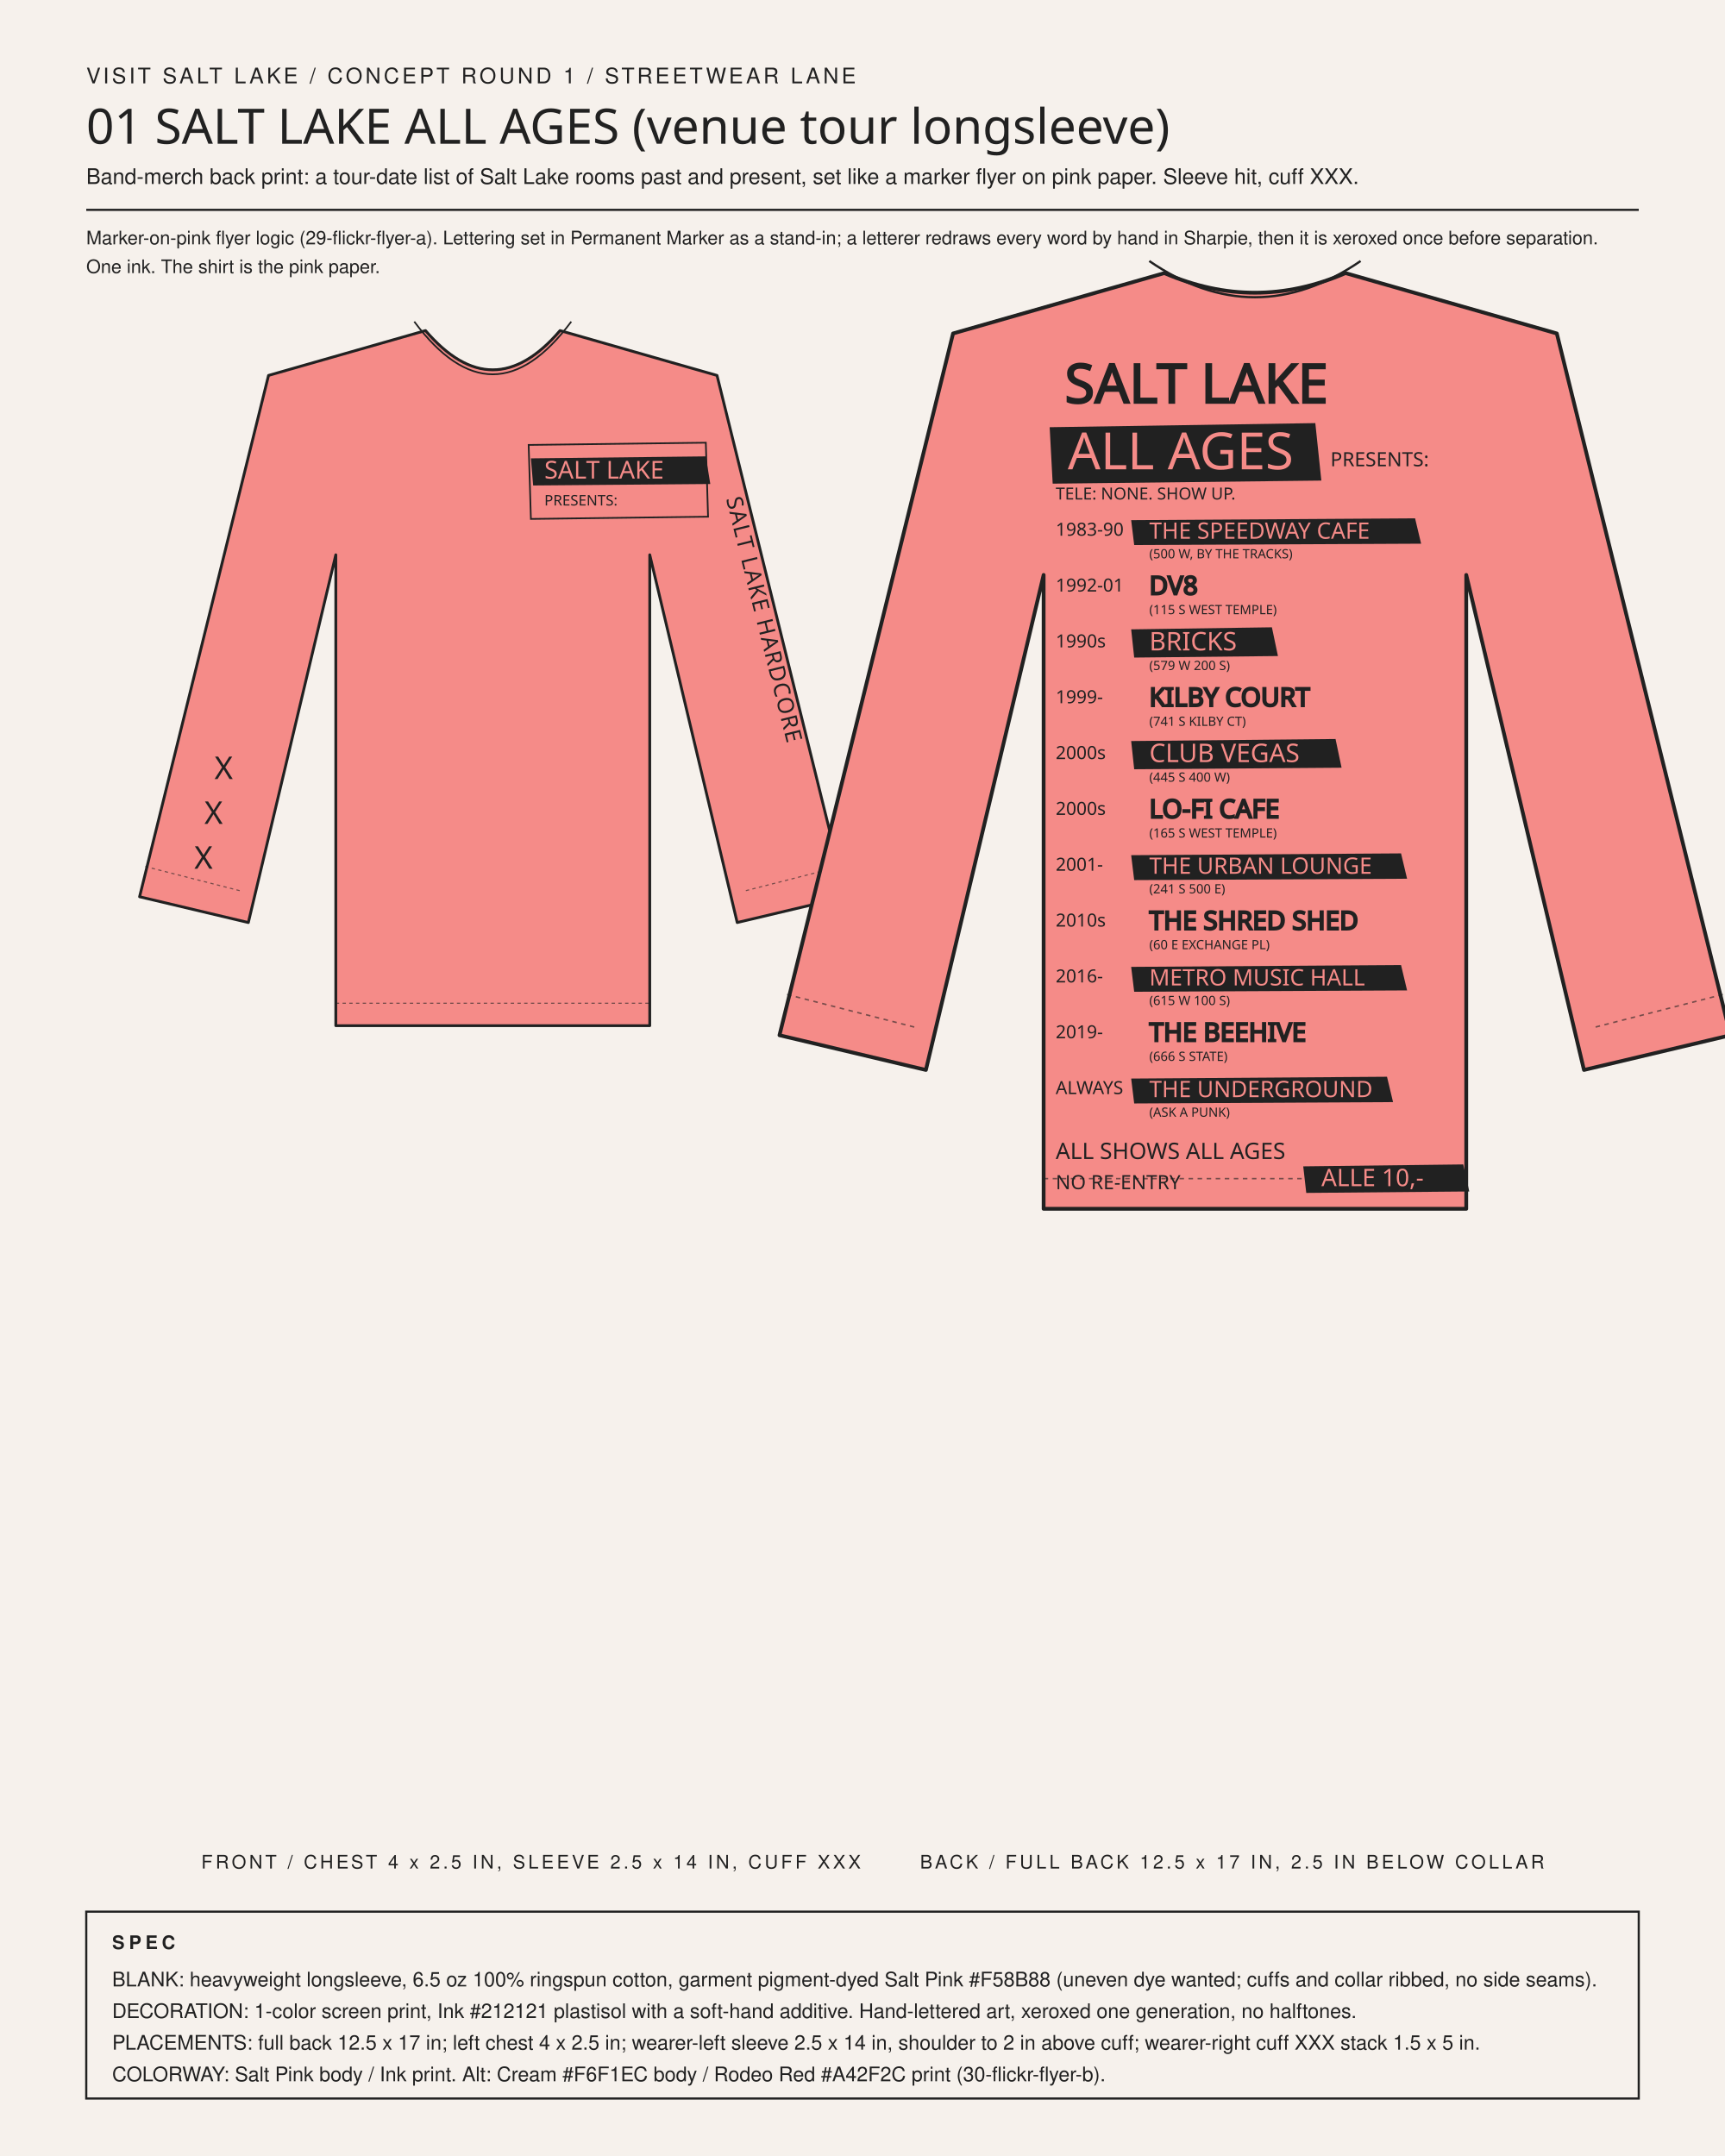
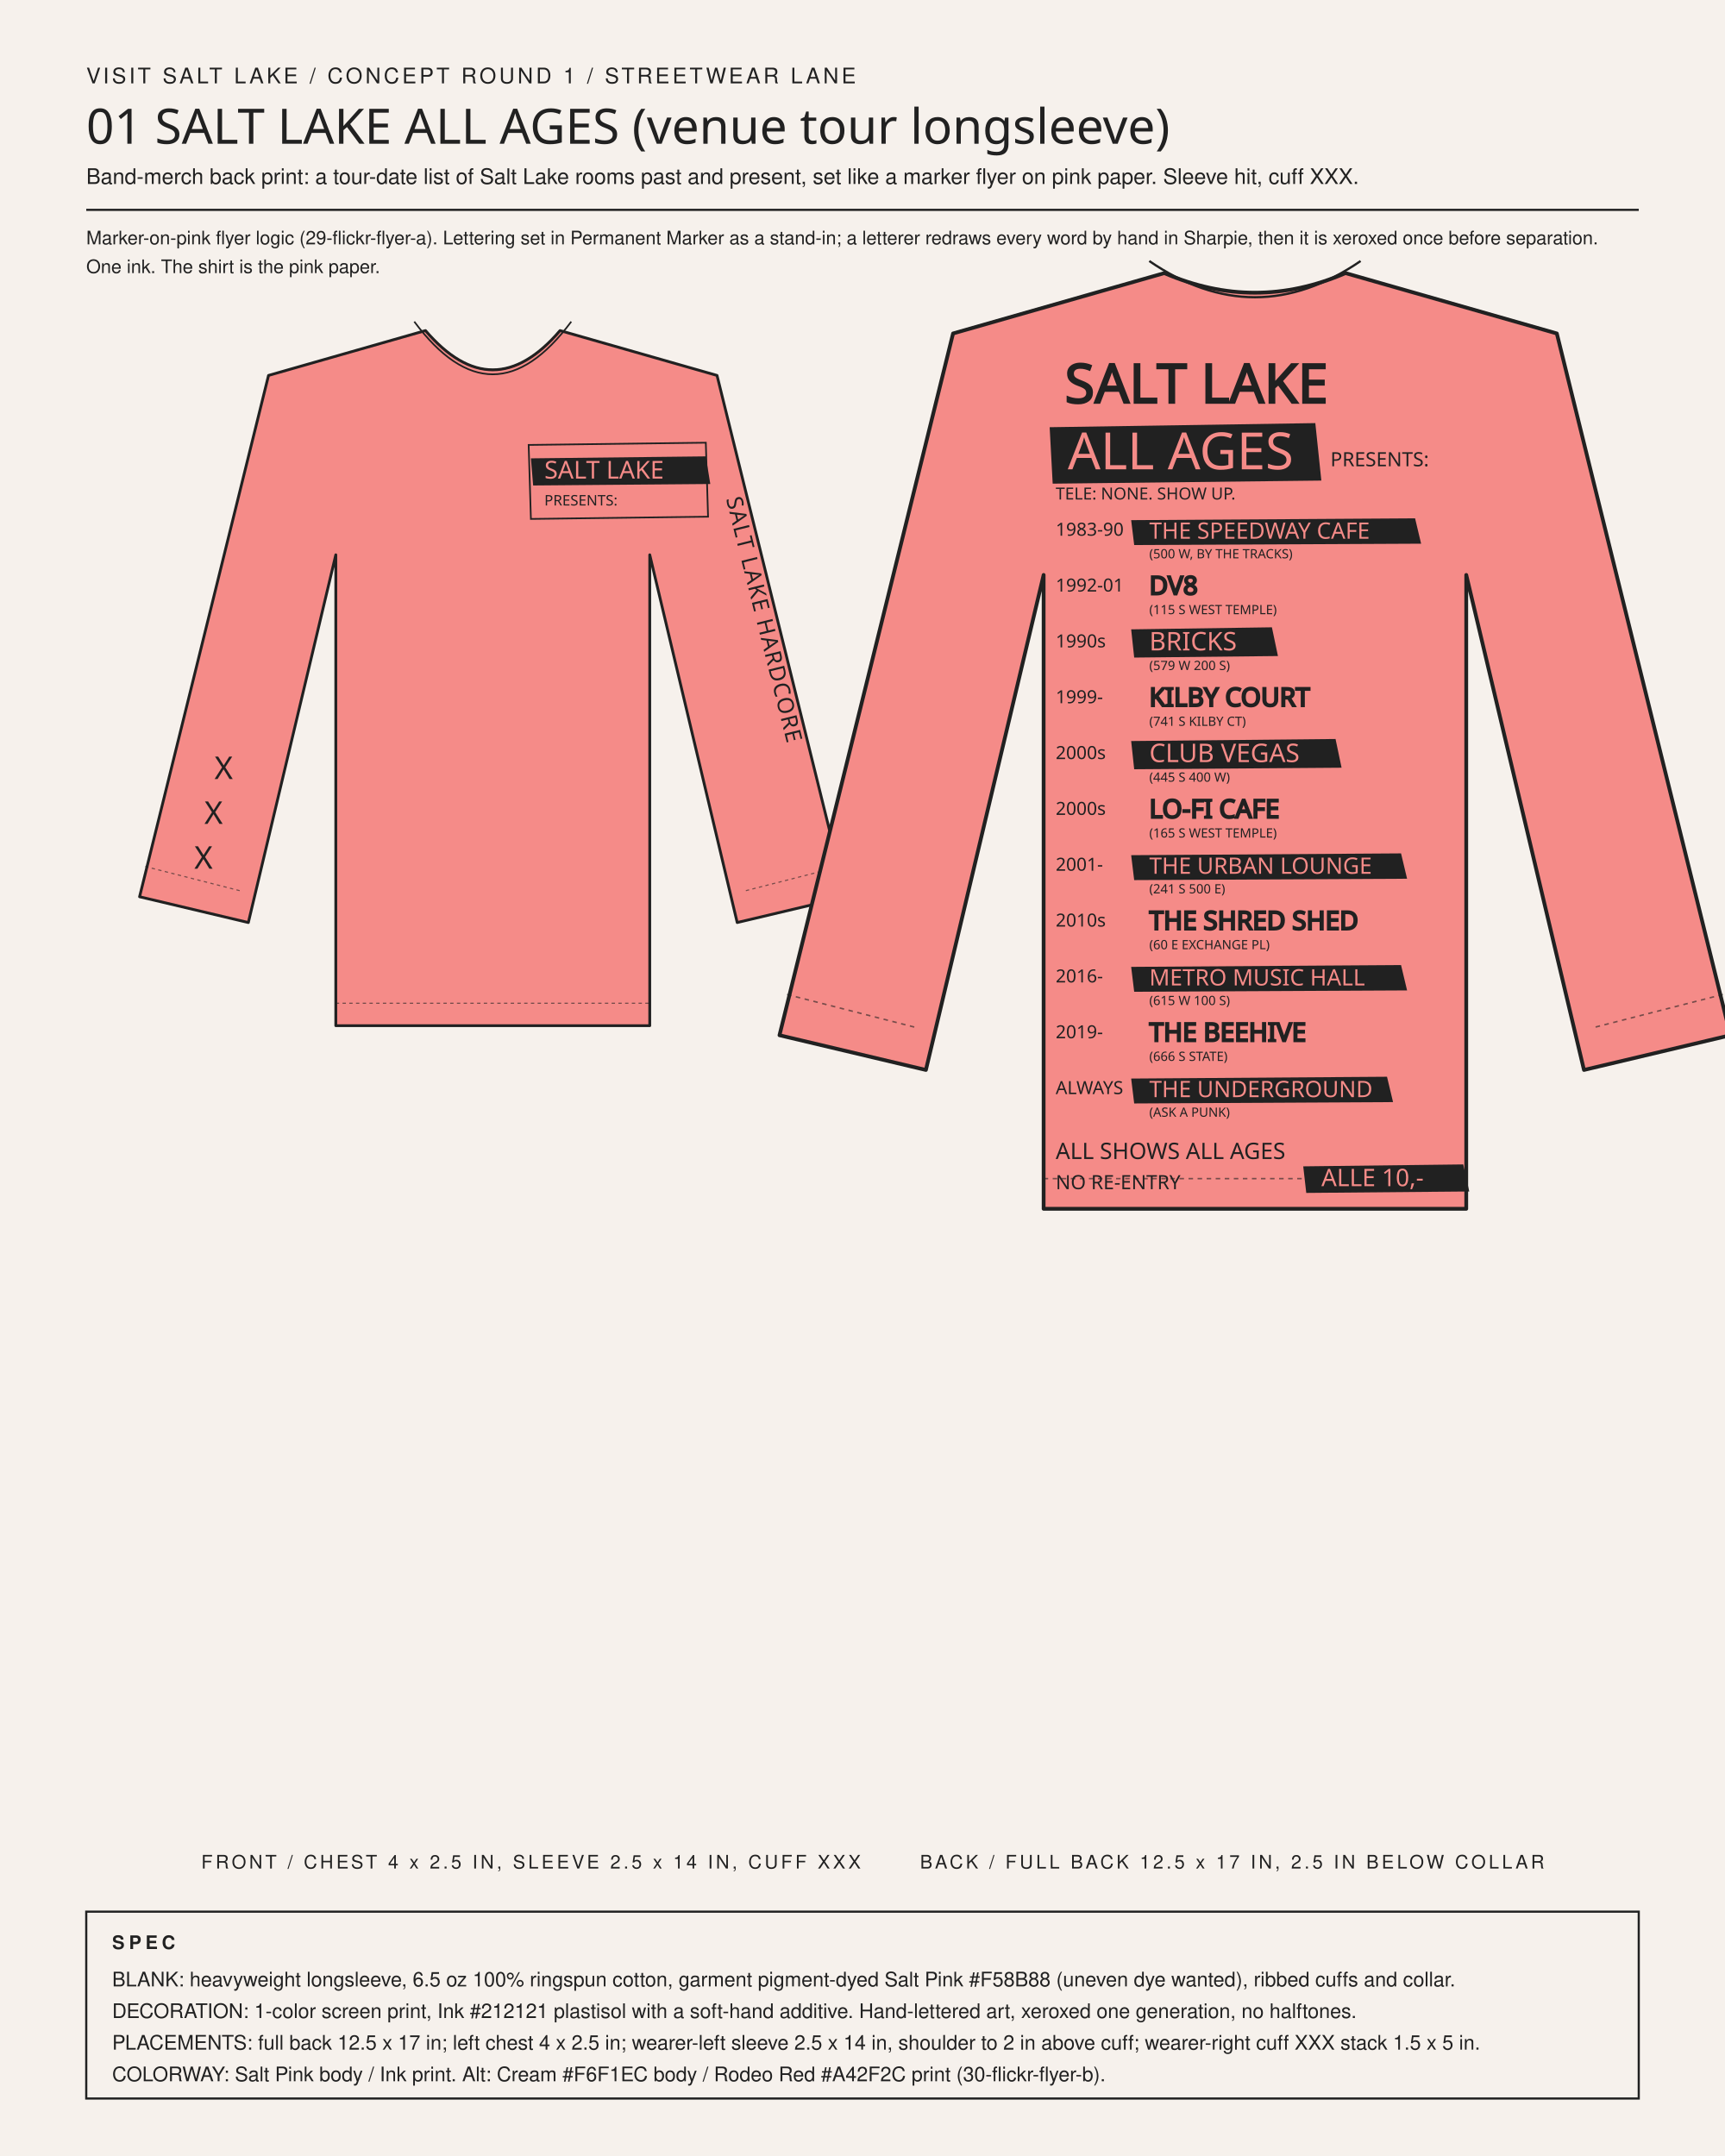
<svg xmlns="http://www.w3.org/2000/svg" viewBox="0 0 1200 1500" width="1200" height="1500">
  <rect width="1200" height="1500" fill="#F6F1EC" />
  <g id="header">
    <text x="60" y="58" font-family="'Helvetica Neue',Helvetica,Arial,sans-serif" font-size="15" font-weight="normal" fill="#212121" text-anchor="start" letter-spacing="2">VISIT SALT LAKE  /  CONCEPT ROUND 1  /  STREETWEAR LANE</text>
    <text x="60" y="100" font-family="Anton,Impact,'Arial Narrow',sans-serif" font-size="34" font-weight="normal" fill="#212121" text-anchor="start">01  SALT LAKE ALL AGES  (venue tour longsleeve)</text>
    <text x="60" y="128" font-family="'Helvetica Neue',Helvetica,Arial,sans-serif" font-size="15" font-weight="normal" fill="#212121" text-anchor="start">Band-merch back print: a tour-date list of Salt Lake rooms past and present, set like a marker flyer on pink paper. Sleeve hit, cuff XXX.</text>
    <line x1="60" y1="146" x2="1140" y2="146" stroke="#212121" stroke-width="1.5" />
  </g>
  <g transform="translate(140,230) scale(0.78)">
    <path d="M200 0 Q260 70 320 0 L460 40 L575 505 L478 528 L400 200 L400 620 L120 620 L120 200 L42 528 L-55 505 L60 40 Z" fill="#F58B88" stroke="#212121" stroke-width="2.5" stroke-linejoin="round" />
    <path d="M120 200 L42 528 M400 200 L478 528 M120 600 L400 600 M-50 478 L36 500 M570 478 L484 500 M60 40 L200 0 M320 0 L460 40" fill="none" stroke="#212121" stroke-width="1" stroke-dasharray="3 3" opacity=".6" />
    <path d="M200 0 Q260 70 320 0 M190 -8 Q260 86 330 -8" fill="none" stroke="#212121" stroke-width="1.5" />
    <g transform="translate(300,110)">
      <path d="M-6 3.96 L150 2.2 L154 26.84 L-4 28.16 Z" fill="#212121" />
      <text x="6" y="22" font-family="'Permanent Marker','Comic Sans MS',Impact,sans-serif" font-size="22" font-weight="normal" fill="#F58B88" text-anchor="start">SALT LAKE</text>
      <text x="6" y="46" font-family="'Permanent Marker','Comic Sans MS',Impact,sans-serif" font-size="13" font-weight="normal" fill="#212121" text-anchor="start">PRESENTS:</text>
      <path d="M-8 -8 L150 -10 L152 56 L-6 58 Z" fill="none" stroke="#212121" stroke-width="1.5" />
    </g>
    <g transform="translate(468,150) rotate(76)">
      <text x="0" y="0" font-family="'Permanent Marker','Comic Sans MS',Impact,sans-serif" font-size="20" font-weight="normal" fill="#212121" text-anchor="start" letter-spacing="1">SALT LAKE HARDCORE</text>
    </g>
    <text x="20" y="400" font-family="Anton,Impact,'Arial Narrow',sans-serif" font-size="28" font-weight="normal" fill="#212121" text-anchor="middle">X</text>
    <text x="11" y="440" font-family="Anton,Impact,'Arial Narrow',sans-serif" font-size="28" font-weight="normal" fill="#212121" text-anchor="middle">X</text>
    <text x="2" y="480" font-family="Anton,Impact,'Arial Narrow',sans-serif" font-size="28" font-weight="normal" fill="#212121" text-anchor="middle">X</text>
  </g>
  <text x="140" y="1300" font-family="'Helvetica Neue',Helvetica,Arial,sans-serif" font-size="13" font-weight="normal" fill="#212121" text-anchor="start" letter-spacing="2">FRONT  /  CHEST 4 x 2.5 IN, SLEEVE 2.5 x 14 IN, CUFF XXX</text>
  <g transform="translate(600,190) scale(1.05)">
    <path d="M200 0 Q260 26 320 0 L460 40 L575 505 L478 528 L400 200 L400 620 L120 620 L120 200 L42 528 L-55 505 L60 40 Z" fill="#F58B88" stroke="#212121" stroke-width="2.5" stroke-linejoin="round" />
    <path d="M120 200 L42 528 M400 200 L478 528 M120 600 L400 600 M-50 478 L36 500 M570 478 L484 500 M60 40 L200 0 M320 0 L460 40" fill="none" stroke="#212121" stroke-width="1" stroke-dasharray="3 3" opacity=".6" />
    <path d="M200 0 Q260 26 320 0 M190 -8 Q260 40 330 -8" fill="none" stroke="#212121" stroke-width="1.5" />
    <g transform="translate(128,52)">
      <text x="6" y="34" font-family="'Permanent Marker','Comic Sans MS',Impact,sans-serif" font-size="36" font-weight="normal" fill="#212121" text-anchor="start" stroke="#212121" stroke-width="1.2" paint-order="stroke">SALT LAKE</text>
      <path d="M-4 50.12 L172 47.4 L176 85.48 L-2 87.52 Z" fill="#212121" />
      <text x="8" y="78" font-family="'Permanent Marker','Comic Sans MS',Impact,sans-serif" font-size="34" font-weight="normal" fill="#F58B88" text-anchor="start">ALL AGES</text>
      <text x="182" y="76" font-family="'Permanent Marker','Comic Sans MS',Impact,sans-serif" font-size="13" font-weight="normal" fill="#212121" text-anchor="start">PRESENTS:</text>
      <text x="0" y="98" font-family="'Permanent Marker','Comic Sans MS',Impact,sans-serif" font-size="11" font-weight="normal" fill="#212121" text-anchor="start">TELE: NONE. SHOW UP.</text>
      <text x="0" y="122" font-family="'Permanent Marker','Comic Sans MS',Impact,sans-serif" font-size="12" font-weight="normal" fill="#212121" text-anchor="start">1983-90</text>
      <path d="M50 111.7 L238.1 110.5 L242.1 127.3 L52 128.2 Z" fill="#212121" />
      <text x="62" y="124" font-family="'Permanent Marker','Comic Sans MS',Impact,sans-serif" font-size="15" font-weight="normal" fill="#F58B88" text-anchor="start">THE SPEEDWAY CAFE</text>
      <text x="62" y="137" font-family="'Permanent Marker','Comic Sans MS',Impact,sans-serif" font-size="8.5" font-weight="normal" fill="#212121" text-anchor="start">(500 W, BY THE TRACKS)</text>
      <text x="0" y="159" font-family="'Permanent Marker','Comic Sans MS',Impact,sans-serif" font-size="12" font-weight="normal" fill="#212121" text-anchor="start">1992-01</text>
      <text x="62" y="161" font-family="'Permanent Marker','Comic Sans MS',Impact,sans-serif" font-size="17" font-weight="normal" fill="#212121" text-anchor="start" stroke="#212121" stroke-width="1.2" paint-order="stroke">DV8</text>
      <text x="62" y="174" font-family="'Permanent Marker','Comic Sans MS',Impact,sans-serif" font-size="8.5" font-weight="normal" fill="#212121" text-anchor="start">(115 S WEST TEMPLE)</text>
      <text x="0" y="196" font-family="'Permanent Marker','Comic Sans MS',Impact,sans-serif" font-size="12" font-weight="normal" fill="#212121" text-anchor="start">1990s</text>
      <path d="M50 184.06 L143.24 182.7 L147.24 201.74 L52 202.76 Z" fill="#212121" />
      <text x="62" y="198" font-family="'Permanent Marker','Comic Sans MS',Impact,sans-serif" font-size="17" font-weight="normal" fill="#F58B88" text-anchor="start">BRICKS</text>
      <text x="62" y="211" font-family="'Permanent Marker','Comic Sans MS',Impact,sans-serif" font-size="8.5" font-weight="normal" fill="#212121" text-anchor="start">(579 W 200 S)</text>
      <text x="0" y="233" font-family="'Permanent Marker','Comic Sans MS',Impact,sans-serif" font-size="12" font-weight="normal" fill="#212121" text-anchor="start">1999-</text>
      <text x="62" y="235" font-family="'Permanent Marker','Comic Sans MS',Impact,sans-serif" font-size="17" font-weight="normal" fill="#212121" text-anchor="start" stroke="#212121" stroke-width="1.2" paint-order="stroke">KILBY COURT</text>
      <text x="62" y="248" font-family="'Permanent Marker','Comic Sans MS',Impact,sans-serif" font-size="8.5" font-weight="normal" fill="#212121" text-anchor="start">(741 S KILBY CT)</text>
      <text x="0" y="270" font-family="'Permanent Marker','Comic Sans MS',Impact,sans-serif" font-size="12" font-weight="normal" fill="#212121" text-anchor="start">2000s</text>
      <path d="M50 258.06 L185.4 256.7 L189.4 275.74 L52 276.76 Z" fill="#212121" />
      <text x="62" y="272" font-family="'Permanent Marker','Comic Sans MS',Impact,sans-serif" font-size="17" font-weight="normal" fill="#F58B88" text-anchor="start">CLUB VEGAS</text>
      <text x="62" y="285" font-family="'Permanent Marker','Comic Sans MS',Impact,sans-serif" font-size="8.5" font-weight="normal" fill="#212121" text-anchor="start">(445 S 400 W)</text>
      <text x="0" y="307" font-family="'Permanent Marker','Comic Sans MS',Impact,sans-serif" font-size="12" font-weight="normal" fill="#212121" text-anchor="start">2000s</text>
      <text x="62" y="309" font-family="'Permanent Marker','Comic Sans MS',Impact,sans-serif" font-size="17" font-weight="normal" fill="#212121" text-anchor="start" stroke="#212121" stroke-width="1.2" paint-order="stroke">LO-FI CAFE</text>
      <text x="62" y="322" font-family="'Permanent Marker','Comic Sans MS',Impact,sans-serif" font-size="8.5" font-weight="normal" fill="#212121" text-anchor="start">(165 S WEST TEMPLE)</text>
      <text x="0" y="344" font-family="'Permanent Marker','Comic Sans MS',Impact,sans-serif" font-size="12" font-weight="normal" fill="#212121" text-anchor="start">2001-</text>
      <path d="M50 333.7 L228.8 332.5 L232.8 349.3 L52 350.2 Z" fill="#212121" />
      <text x="62" y="346" font-family="'Permanent Marker','Comic Sans MS',Impact,sans-serif" font-size="15" font-weight="normal" fill="#F58B88" text-anchor="start">THE URBAN LOUNGE</text>
      <text x="62" y="359" font-family="'Permanent Marker','Comic Sans MS',Impact,sans-serif" font-size="8.5" font-weight="normal" fill="#212121" text-anchor="start">(241 S 500 E)</text>
      <text x="0" y="381" font-family="'Permanent Marker','Comic Sans MS',Impact,sans-serif" font-size="12" font-weight="normal" fill="#212121" text-anchor="start">2010s</text>
      <text x="62" y="383" font-family="'Permanent Marker','Comic Sans MS',Impact,sans-serif" font-size="17" font-weight="normal" fill="#212121" text-anchor="start" stroke="#212121" stroke-width="1.2" paint-order="stroke">THE SHRED SHED</text>
      <text x="62" y="396" font-family="'Permanent Marker','Comic Sans MS',Impact,sans-serif" font-size="8.5" font-weight="normal" fill="#212121" text-anchor="start">(60 E EXCHANGE PL)</text>
      <text x="0" y="418" font-family="'Permanent Marker','Comic Sans MS',Impact,sans-serif" font-size="12" font-weight="normal" fill="#212121" text-anchor="start">2016-</text>
      <path d="M50 407.7 L228.8 406.5 L232.8 423.3 L52 424.2 Z" fill="#212121" />
      <text x="62" y="420" font-family="'Permanent Marker','Comic Sans MS',Impact,sans-serif" font-size="15" font-weight="normal" fill="#F58B88" text-anchor="start">METRO MUSIC HALL</text>
      <text x="62" y="433" font-family="'Permanent Marker','Comic Sans MS',Impact,sans-serif" font-size="8.5" font-weight="normal" fill="#212121" text-anchor="start">(615 W 100 S)</text>
      <text x="0" y="455" font-family="'Permanent Marker','Comic Sans MS',Impact,sans-serif" font-size="12" font-weight="normal" fill="#212121" text-anchor="start">2019-</text>
      <text x="62" y="457" font-family="'Permanent Marker','Comic Sans MS',Impact,sans-serif" font-size="17" font-weight="normal" fill="#212121" text-anchor="start" stroke="#212121" stroke-width="1.2" paint-order="stroke">THE BEEHIVE</text>
      <text x="62" y="470" font-family="'Permanent Marker','Comic Sans MS',Impact,sans-serif" font-size="8.5" font-weight="normal" fill="#212121" text-anchor="start">(666 S STATE)</text>
      <text x="0" y="492" font-family="'Permanent Marker','Comic Sans MS',Impact,sans-serif" font-size="12" font-weight="normal" fill="#212121" text-anchor="start">ALWAYS</text>
      <path d="M50 481.7 L219.5 480.5 L223.5 497.3 L52 498.2 Z" fill="#212121" />
      <text x="62" y="494" font-family="'Permanent Marker','Comic Sans MS',Impact,sans-serif" font-size="15" font-weight="normal" fill="#F58B88" text-anchor="start">THE UNDERGROUND</text>
      <text x="62" y="507" font-family="'Permanent Marker','Comic Sans MS',Impact,sans-serif" font-size="8.5" font-weight="normal" fill="#212121" text-anchor="start">(ASK A PUNK)</text>
      <text x="0" y="535" font-family="'Permanent Marker','Comic Sans MS',Impact,sans-serif" font-size="15" font-weight="normal" fill="#212121" text-anchor="start">ALL SHOWS ALL AGES</text>
      <text x="0" y="555" font-family="'Permanent Marker','Comic Sans MS',Impact,sans-serif" font-size="13" font-weight="normal" fill="#212121" text-anchor="start">NO RE-ENTRY</text>
      <path d="M164 539.88 L270 538.6 L274 556.52 L166 557.48 Z" fill="#212121" />
      <text x="176" y="553" font-family="'Permanent Marker','Comic Sans MS',Impact,sans-serif" font-size="16" font-weight="normal" fill="#F58B88" text-anchor="start">ALLE 10,-</text>
    </g>
  </g>
  <text x="640" y="1300" font-family="'Helvetica Neue',Helvetica,Arial,sans-serif" font-size="13" font-weight="normal" fill="#212121" text-anchor="start" letter-spacing="2">BACK  /  FULL BACK 12.5 x 17 IN, 2.5 IN BELOW COLLAR</text>
  <text x="60" y="170" font-family="'Helvetica Neue',Helvetica,Arial,sans-serif" font-size="13" font-weight="normal" fill="#212121" text-anchor="start">Marker-on-pink flyer logic (29-flickr-flyer-a). Lettering set in Permanent Marker as a stand-in; a letterer redraws every word by hand in Sharpie, then it is xeroxed once before separation.</text>
  <text x="60" y="190" font-family="'Helvetica Neue',Helvetica,Arial,sans-serif" font-size="13" font-weight="normal" fill="#212121" text-anchor="start">One ink. The shirt is the pink paper.</text>
  <g id="spec">
    <rect x="60" y="1330" width="1080" height="130" fill="none" stroke="#212121" stroke-width="1.5" />
    <text x="78" y="1356" font-family="'Helvetica Neue',Helvetica,Arial,sans-serif" font-size="13" font-weight="bold" fill="#212121" text-anchor="start" letter-spacing="3">SPEC</text>
-     <text x="78" y="1382" font-family="'Helvetica Neue',Helvetica,Arial,sans-serif" font-size="14" font-weight="normal" fill="#212121" text-anchor="start">BLANK: heavyweight longsleeve, 6.5 oz 100% ringspun cotton, garment pigment-dyed Salt Pink #F58B88 (uneven dye wanted; cuffs and collar ribbed, no side seams).</text>
+     <text x="78" y="1382" font-family="'Helvetica Neue',Helvetica,Arial,sans-serif" font-size="14" font-weight="normal" fill="#212121" text-anchor="start">BLANK: heavyweight longsleeve, 6.5 oz 100% ringspun cotton, garment pigment-dyed Salt Pink #F58B88 (uneven dye wanted), ribbed cuffs and collar.</text>
    <text x="78" y="1404" font-family="'Helvetica Neue',Helvetica,Arial,sans-serif" font-size="14" font-weight="normal" fill="#212121" text-anchor="start">DECORATION: 1-color screen print, Ink #212121 plastisol with a soft-hand additive. Hand-lettered art, xeroxed one generation, no halftones.</text>
    <text x="78" y="1426" font-family="'Helvetica Neue',Helvetica,Arial,sans-serif" font-size="14" font-weight="normal" fill="#212121" text-anchor="start">PLACEMENTS: full back 12.5 x 17 in; left chest 4 x 2.5 in; wearer-left sleeve 2.5 x 14 in, shoulder to 2 in above cuff; wearer-right cuff XXX stack 1.5 x 5 in.</text>
    <text x="78" y="1448" font-family="'Helvetica Neue',Helvetica,Arial,sans-serif" font-size="14" font-weight="normal" fill="#212121" text-anchor="start">COLORWAY: Salt Pink body / Ink print. Alt: Cream #F6F1EC body / Rodeo Red #A42F2C print (30-flickr-flyer-b).</text>
  </g>
</svg>
